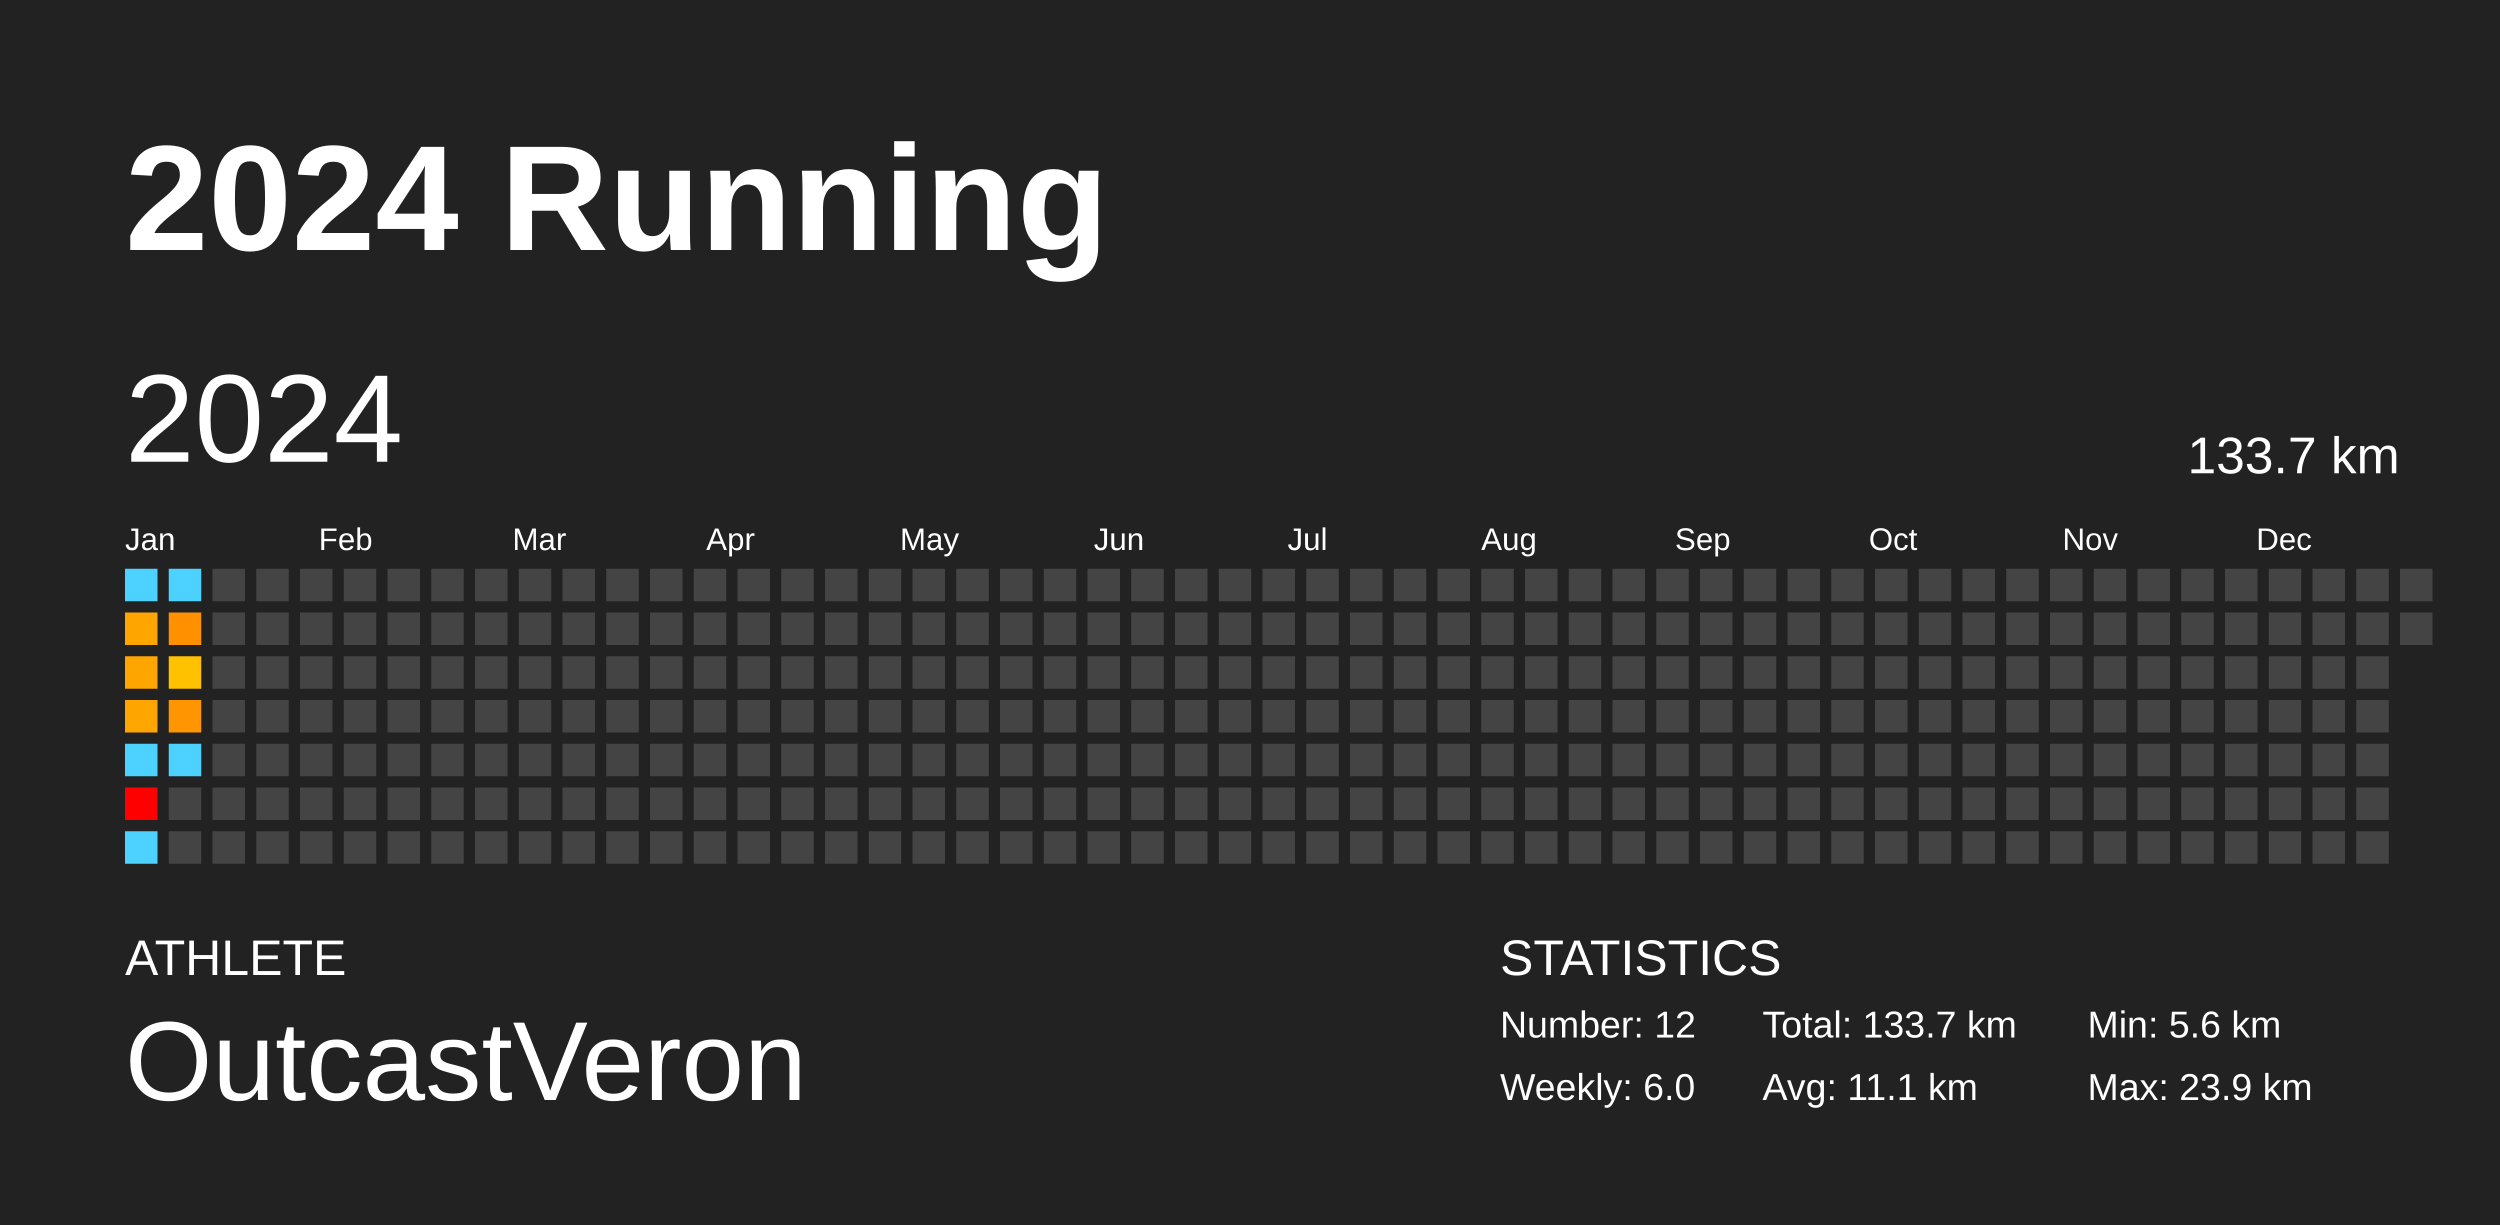
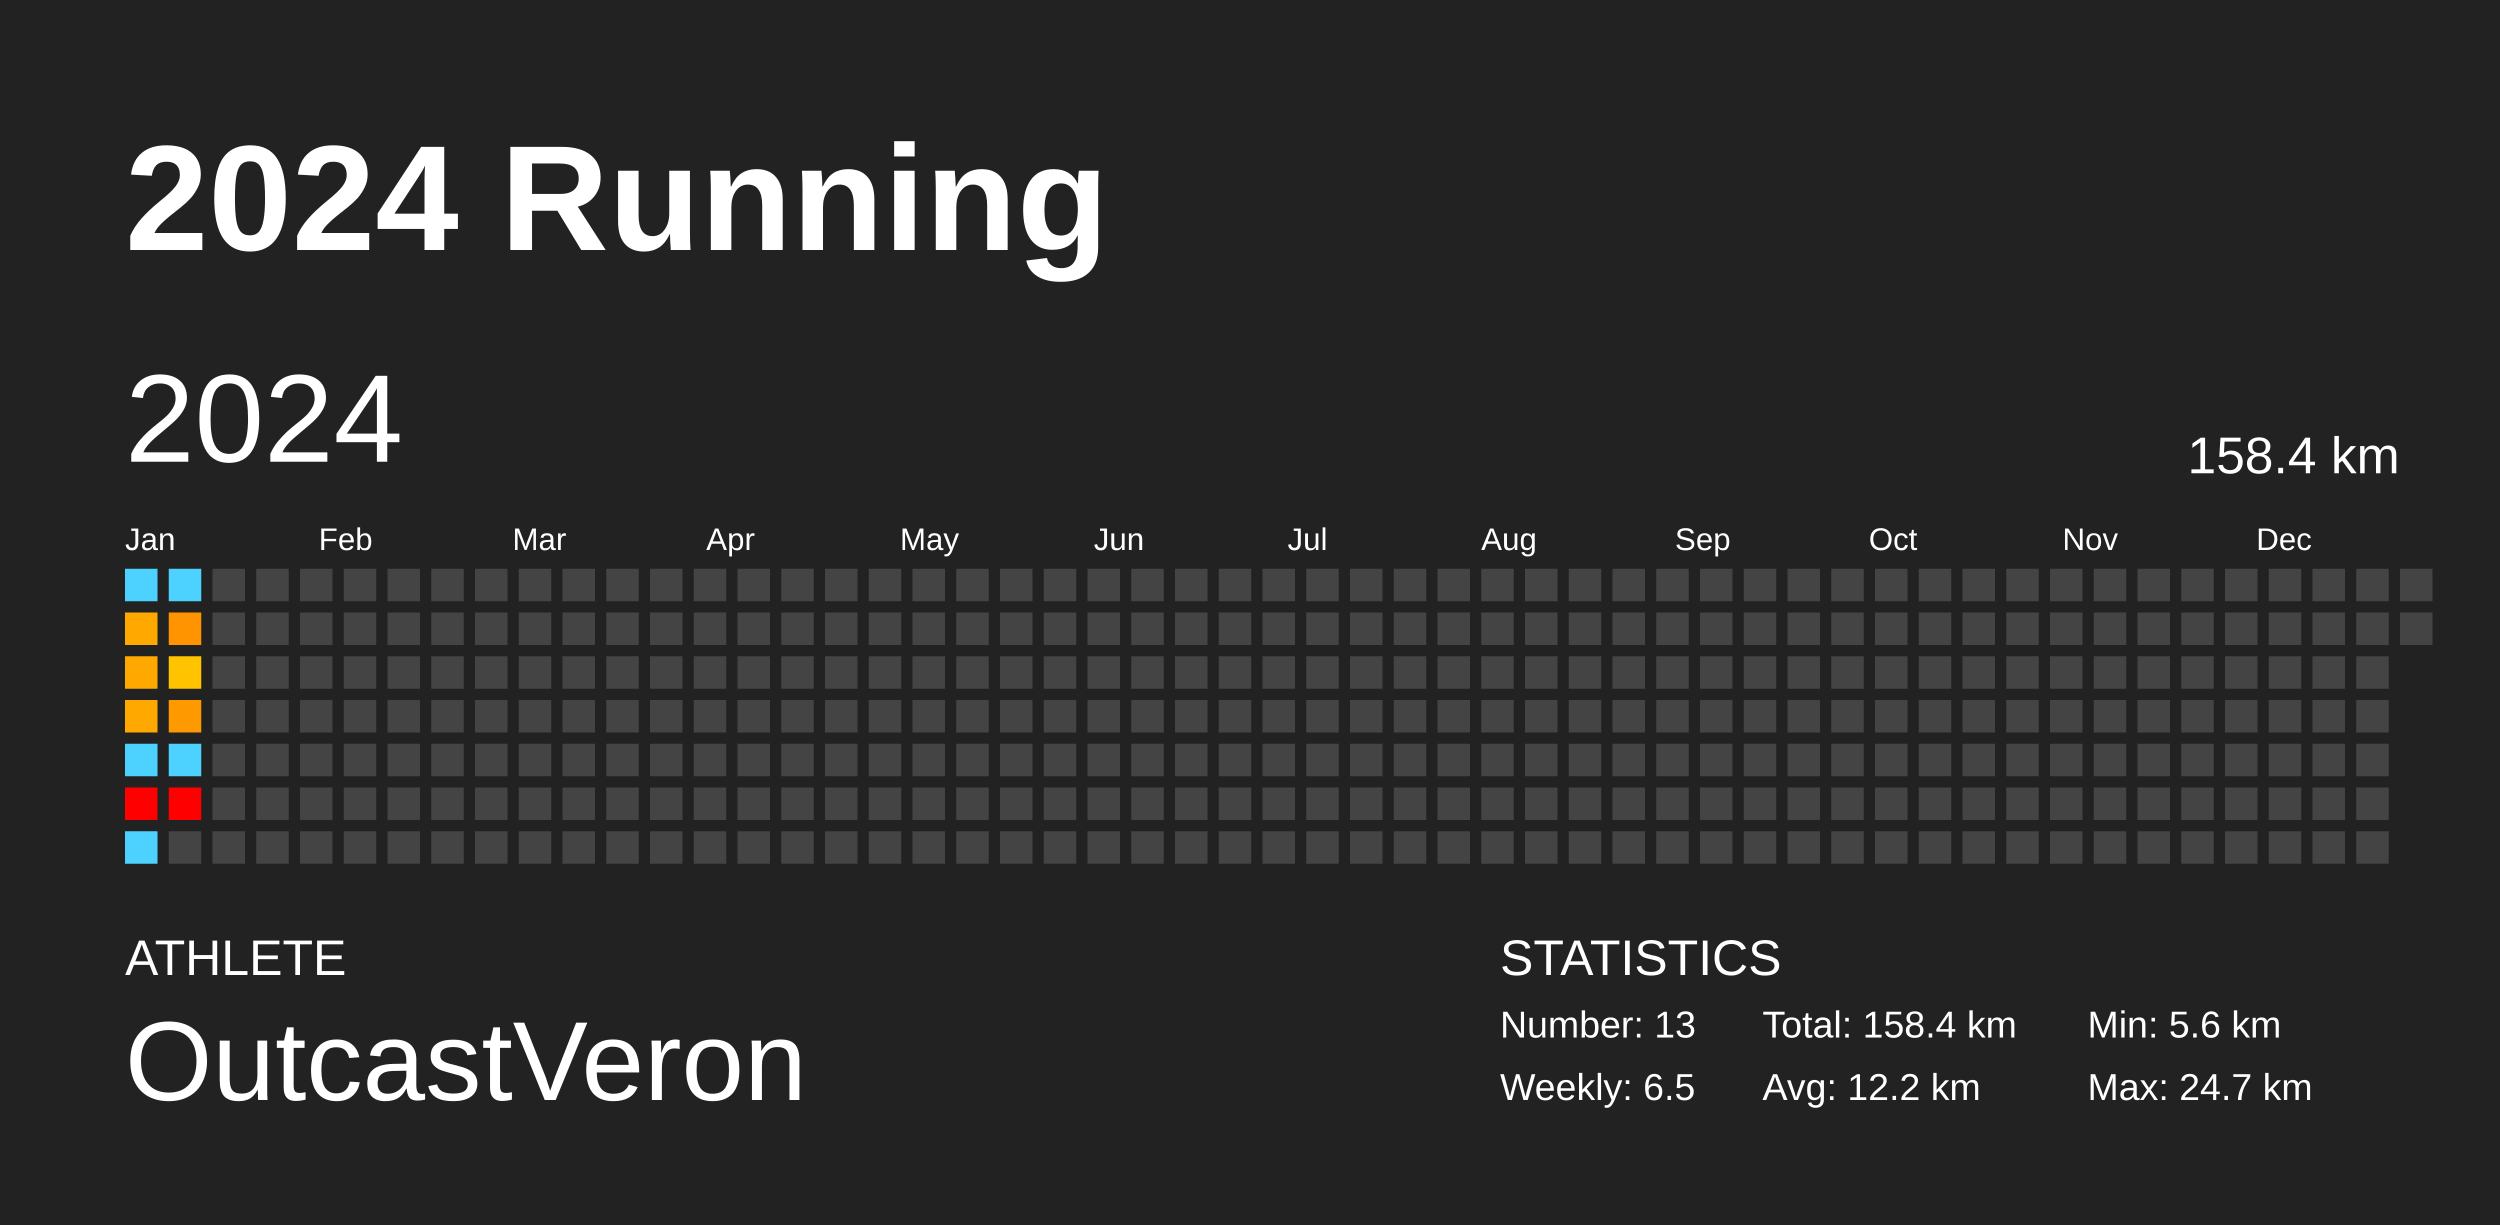
<svg xmlns="http://www.w3.org/2000/svg" baseProfile="full" height="98mm" version="1.1" viewBox="0,0,200,98" width="200mm">
  <defs />
  <rect fill="#222222" height="98" width="200" x="0" y="0" />
  <text fill="#FFFFFF" style="font-size:12px; font-family:Arial; font-weight:bold;" x="10" y="20">2024 Running</text>
  <text fill="#FFFFFF" style="font-size:4px; font-family:Arial" x="10" y="78">ATHLETE</text>
  <text fill="#FFFFFF" style="font-size:9px; font-family:Arial" x="10" y="88">OutcastVeron</text>
  <text fill="#FFFFFF" style="font-size:4px; font-family:Arial" x="120" y="78">STATISTICS</text>
-   <text fill="#FFFFFF" style="font-size:3px; font-family:Arial" x="120" y="83">Number: 12</text>
-   <text fill="#FFFFFF" style="font-size:3px; font-family:Arial" x="120" y="88">Weekly: 6.0</text>
-   <text fill="#FFFFFF" style="font-size:3px; font-family:Arial" x="141" y="83">Total: 133.7 km</text>
-   <text fill="#FFFFFF" style="font-size:3px; font-family:Arial" x="141" y="88">Avg: 11.1 km</text>
+   <text fill="#FFFFFF" style="font-size:3px; font-family:Arial" x="120" y="83">Number: 13</text>
+   <text fill="#FFFFFF" style="font-size:3px; font-family:Arial" x="120" y="88">Weekly: 6.5</text>
+   <text fill="#FFFFFF" style="font-size:3px; font-family:Arial" x="141" y="83">Total: 158.4 km</text>
+   <text fill="#FFFFFF" style="font-size:3px; font-family:Arial" x="141" y="88">Avg: 12.2 km</text>
  <text fill="#FFFFFF" style="font-size:3px; font-family:Arial" x="167" y="83">Min: 5.6 km</text>
-   <text fill="#FFFFFF" style="font-size:3px; font-family:Arial" x="167" y="88">Max: 23.9 km</text>
+   <text fill="#FFFFFF" style="font-size:3px; font-family:Arial" x="167" y="88">Max: 24.7 km</text>
  <text dominant-baseline="hanging" fill="#FFFFFF" style="font-size:10.0px; font-family:Arial;" x="10" y="30">2024</text>
-   <text dominant-baseline="hanging" fill="#FFFFFF" style="font-size:4.125px; font-family:Arial;" x="175" y="35">133.7 km</text>
+   <text dominant-baseline="hanging" fill="#FFFFFF" style="font-size:4.125px; font-family:Arial;" x="175" y="35">158.4 km</text>
  <text fill="#FFFFFF" style="font-size:2.5px; font-family:Arial" x="10.0" y="44">Jan</text>
  <text fill="#FFFFFF" style="font-size:2.5px; font-family:Arial" x="25.5" y="44">Feb</text>
  <text fill="#FFFFFF" style="font-size:2.5px; font-family:Arial" x="41.0" y="44">Mar</text>
  <text fill="#FFFFFF" style="font-size:2.5px; font-family:Arial" x="56.5" y="44">Apr</text>
  <text fill="#FFFFFF" style="font-size:2.5px; font-family:Arial" x="72.0" y="44">May</text>
  <text fill="#FFFFFF" style="font-size:2.5px; font-family:Arial" x="87.5" y="44">Jun</text>
  <text fill="#FFFFFF" style="font-size:2.5px; font-family:Arial" x="103.0" y="44">Jul</text>
  <text fill="#FFFFFF" style="font-size:2.5px; font-family:Arial" x="118.5" y="44">Aug</text>
  <text fill="#FFFFFF" style="font-size:2.5px; font-family:Arial" x="134.0" y="44">Sep</text>
  <text fill="#FFFFFF" style="font-size:2.5px; font-family:Arial" x="149.5" y="44">Oct</text>
  <text fill="#FFFFFF" style="font-size:2.5px; font-family:Arial" x="165.0" y="44">Nov</text>
  <text fill="#FFFFFF" style="font-size:2.5px; font-family:Arial" x="180.5" y="44">Dec</text>
  <rect fill="#4dd2ff" height="2.6" width="2.6" x="10.0" y="45.5" />
-   <rect fill="#ffa500" height="2.6" width="2.6" x="10.0" y="49.0" />
-   <rect fill="#ffa500" height="2.6" width="2.6" x="10.0" y="52.5" />
-   <rect fill="#ffa500" height="2.6" width="2.6" x="10.0" y="56.0" />
+   <rect fill="#ffa900" height="2.6" width="2.6" x="10.0" y="49.0" />
+   <rect fill="#ffa800" height="2.6" width="2.6" x="10.0" y="52.5" />
+   <rect fill="#ffa800" height="2.6" width="2.6" x="10.0" y="56.0" />
  <rect fill="#4dd2ff" height="2.6" width="2.6" x="10.0" y="59.5" />
  <rect fill="red" height="2.6" width="2.6" x="10.0" y="63.0" />
  <rect fill="#4dd2ff" height="2.6" width="2.6" x="10.0" y="66.5" />
  <rect fill="#4dd2ff" height="2.6" width="2.6" x="13.5" y="45.5" />
-   <rect fill="#ff9000" height="2.6" width="2.6" x="13.5" y="49.0" />
-   <rect fill="#ffc100" height="2.6" width="2.6" x="13.5" y="52.5" />
-   <rect fill="#ff9500" height="2.6" width="2.6" x="13.5" y="56.0" />
+   <rect fill="#ff9400" height="2.6" width="2.6" x="13.5" y="49.0" />
+   <rect fill="#ffc300" height="2.6" width="2.6" x="13.5" y="52.5" />
+   <rect fill="#ff9900" height="2.6" width="2.6" x="13.5" y="56.0" />
  <rect fill="#4dd2ff" height="2.6" width="2.6" x="13.5" y="59.5" />
-   <rect fill="#444444" height="2.6" width="2.6" x="13.5" y="63.0" />
+   <rect fill="red" height="2.6" width="2.6" x="13.5" y="63.0" />
  <rect fill="#444444" height="2.6" width="2.6" x="13.5" y="66.5" />
  <rect fill="#444444" height="2.6" width="2.6" x="17.0" y="45.5" />
  <rect fill="#444444" height="2.6" width="2.6" x="17.0" y="49.0" />
  <rect fill="#444444" height="2.6" width="2.6" x="17.0" y="52.5" />
  <rect fill="#444444" height="2.6" width="2.6" x="17.0" y="56.0" />
  <rect fill="#444444" height="2.6" width="2.6" x="17.0" y="59.5" />
  <rect fill="#444444" height="2.6" width="2.6" x="17.0" y="63.0" />
  <rect fill="#444444" height="2.6" width="2.6" x="17.0" y="66.5" />
  <rect fill="#444444" height="2.6" width="2.6" x="20.5" y="45.5" />
  <rect fill="#444444" height="2.6" width="2.6" x="20.5" y="49.0" />
  <rect fill="#444444" height="2.6" width="2.6" x="20.5" y="52.5" />
  <rect fill="#444444" height="2.6" width="2.6" x="20.5" y="56.0" />
  <rect fill="#444444" height="2.6" width="2.6" x="20.5" y="59.5" />
  <rect fill="#444444" height="2.6" width="2.6" x="20.5" y="63.0" />
  <rect fill="#444444" height="2.6" width="2.6" x="20.5" y="66.5" />
  <rect fill="#444444" height="2.6" width="2.6" x="24.0" y="45.5" />
  <rect fill="#444444" height="2.6" width="2.6" x="24.0" y="49.0" />
  <rect fill="#444444" height="2.6" width="2.6" x="24.0" y="52.5" />
  <rect fill="#444444" height="2.6" width="2.6" x="24.0" y="56.0" />
  <rect fill="#444444" height="2.6" width="2.6" x="24.0" y="59.5" />
  <rect fill="#444444" height="2.6" width="2.6" x="24.0" y="63.0" />
  <rect fill="#444444" height="2.6" width="2.6" x="24.0" y="66.5" />
  <rect fill="#444444" height="2.6" width="2.6" x="27.5" y="45.5" />
  <rect fill="#444444" height="2.6" width="2.6" x="27.5" y="49.0" />
  <rect fill="#444444" height="2.6" width="2.6" x="27.5" y="52.5" />
  <rect fill="#444444" height="2.6" width="2.6" x="27.5" y="56.0" />
  <rect fill="#444444" height="2.6" width="2.6" x="27.5" y="59.5" />
  <rect fill="#444444" height="2.6" width="2.6" x="27.5" y="63.0" />
  <rect fill="#444444" height="2.6" width="2.6" x="27.5" y="66.5" />
  <rect fill="#444444" height="2.6" width="2.6" x="31.0" y="45.5" />
  <rect fill="#444444" height="2.6" width="2.6" x="31.0" y="49.0" />
  <rect fill="#444444" height="2.6" width="2.6" x="31.0" y="52.5" />
  <rect fill="#444444" height="2.6" width="2.6" x="31.0" y="56.0" />
  <rect fill="#444444" height="2.6" width="2.6" x="31.0" y="59.5" />
  <rect fill="#444444" height="2.6" width="2.6" x="31.0" y="63.0" />
  <rect fill="#444444" height="2.6" width="2.6" x="31.0" y="66.5" />
  <rect fill="#444444" height="2.6" width="2.6" x="34.5" y="45.5" />
  <rect fill="#444444" height="2.6" width="2.6" x="34.5" y="49.0" />
  <rect fill="#444444" height="2.6" width="2.6" x="34.5" y="52.5" />
  <rect fill="#444444" height="2.6" width="2.6" x="34.5" y="56.0" />
  <rect fill="#444444" height="2.6" width="2.6" x="34.5" y="59.5" />
  <rect fill="#444444" height="2.6" width="2.6" x="34.5" y="63.0" />
  <rect fill="#444444" height="2.6" width="2.6" x="34.5" y="66.5" />
  <rect fill="#444444" height="2.6" width="2.6" x="38.0" y="45.5" />
  <rect fill="#444444" height="2.6" width="2.6" x="38.0" y="49.0" />
  <rect fill="#444444" height="2.6" width="2.6" x="38.0" y="52.5" />
  <rect fill="#444444" height="2.6" width="2.6" x="38.0" y="56.0" />
  <rect fill="#444444" height="2.6" width="2.6" x="38.0" y="59.5" />
  <rect fill="#444444" height="2.6" width="2.6" x="38.0" y="63.0" />
  <rect fill="#444444" height="2.6" width="2.6" x="38.0" y="66.5" />
  <rect fill="#444444" height="2.6" width="2.6" x="41.5" y="45.5" />
  <rect fill="#444444" height="2.6" width="2.6" x="41.5" y="49.0" />
  <rect fill="#444444" height="2.6" width="2.6" x="41.5" y="52.5" />
  <rect fill="#444444" height="2.6" width="2.6" x="41.5" y="56.0" />
  <rect fill="#444444" height="2.6" width="2.6" x="41.5" y="59.5" />
  <rect fill="#444444" height="2.6" width="2.6" x="41.5" y="63.0" />
  <rect fill="#444444" height="2.6" width="2.6" x="41.5" y="66.5" />
  <rect fill="#444444" height="2.6" width="2.6" x="45.0" y="45.5" />
  <rect fill="#444444" height="2.6" width="2.6" x="45.0" y="49.0" />
  <rect fill="#444444" height="2.6" width="2.6" x="45.0" y="52.5" />
  <rect fill="#444444" height="2.6" width="2.6" x="45.0" y="56.0" />
  <rect fill="#444444" height="2.6" width="2.6" x="45.0" y="59.5" />
  <rect fill="#444444" height="2.6" width="2.6" x="45.0" y="63.0" />
  <rect fill="#444444" height="2.6" width="2.6" x="45.0" y="66.5" />
  <rect fill="#444444" height="2.6" width="2.6" x="48.5" y="45.5" />
  <rect fill="#444444" height="2.6" width="2.6" x="48.5" y="49.0" />
  <rect fill="#444444" height="2.6" width="2.6" x="48.5" y="52.5" />
  <rect fill="#444444" height="2.6" width="2.6" x="48.5" y="56.0" />
  <rect fill="#444444" height="2.6" width="2.6" x="48.5" y="59.5" />
  <rect fill="#444444" height="2.6" width="2.6" x="48.5" y="63.0" />
  <rect fill="#444444" height="2.6" width="2.6" x="48.5" y="66.5" />
  <rect fill="#444444" height="2.6" width="2.6" x="52.0" y="45.5" />
  <rect fill="#444444" height="2.6" width="2.6" x="52.0" y="49.0" />
  <rect fill="#444444" height="2.6" width="2.6" x="52.0" y="52.5" />
  <rect fill="#444444" height="2.6" width="2.6" x="52.0" y="56.0" />
  <rect fill="#444444" height="2.6" width="2.6" x="52.0" y="59.5" />
  <rect fill="#444444" height="2.6" width="2.6" x="52.0" y="63.0" />
  <rect fill="#444444" height="2.6" width="2.6" x="52.0" y="66.5" />
  <rect fill="#444444" height="2.6" width="2.6" x="55.5" y="45.5" />
  <rect fill="#444444" height="2.6" width="2.6" x="55.5" y="49.0" />
  <rect fill="#444444" height="2.6" width="2.6" x="55.5" y="52.5" />
  <rect fill="#444444" height="2.6" width="2.6" x="55.5" y="56.0" />
  <rect fill="#444444" height="2.6" width="2.6" x="55.5" y="59.5" />
  <rect fill="#444444" height="2.6" width="2.6" x="55.5" y="63.0" />
  <rect fill="#444444" height="2.6" width="2.6" x="55.5" y="66.5" />
  <rect fill="#444444" height="2.6" width="2.6" x="59.0" y="45.5" />
  <rect fill="#444444" height="2.6" width="2.6" x="59.0" y="49.0" />
  <rect fill="#444444" height="2.6" width="2.6" x="59.0" y="52.5" />
  <rect fill="#444444" height="2.6" width="2.6" x="59.0" y="56.0" />
  <rect fill="#444444" height="2.6" width="2.6" x="59.0" y="59.5" />
  <rect fill="#444444" height="2.6" width="2.6" x="59.0" y="63.0" />
  <rect fill="#444444" height="2.6" width="2.6" x="59.0" y="66.5" />
  <rect fill="#444444" height="2.6" width="2.6" x="62.5" y="45.5" />
  <rect fill="#444444" height="2.6" width="2.6" x="62.5" y="49.0" />
  <rect fill="#444444" height="2.6" width="2.6" x="62.5" y="52.5" />
  <rect fill="#444444" height="2.6" width="2.6" x="62.5" y="56.0" />
  <rect fill="#444444" height="2.6" width="2.6" x="62.5" y="59.5" />
  <rect fill="#444444" height="2.6" width="2.6" x="62.5" y="63.0" />
  <rect fill="#444444" height="2.6" width="2.6" x="62.5" y="66.5" />
  <rect fill="#444444" height="2.6" width="2.6" x="66.0" y="45.5" />
  <rect fill="#444444" height="2.6" width="2.6" x="66.0" y="49.0" />
  <rect fill="#444444" height="2.6" width="2.6" x="66.0" y="52.5" />
  <rect fill="#444444" height="2.6" width="2.6" x="66.0" y="56.0" />
  <rect fill="#444444" height="2.6" width="2.6" x="66.0" y="59.5" />
  <rect fill="#444444" height="2.6" width="2.6" x="66.0" y="63.0" />
  <rect fill="#444444" height="2.6" width="2.6" x="66.0" y="66.5" />
  <rect fill="#444444" height="2.6" width="2.6" x="69.5" y="45.5" />
  <rect fill="#444444" height="2.6" width="2.6" x="69.5" y="49.0" />
  <rect fill="#444444" height="2.6" width="2.6" x="69.5" y="52.5" />
  <rect fill="#444444" height="2.6" width="2.6" x="69.5" y="56.0" />
  <rect fill="#444444" height="2.6" width="2.6" x="69.5" y="59.5" />
  <rect fill="#444444" height="2.6" width="2.6" x="69.5" y="63.0" />
  <rect fill="#444444" height="2.6" width="2.6" x="69.5" y="66.5" />
  <rect fill="#444444" height="2.6" width="2.6" x="73.0" y="45.5" />
  <rect fill="#444444" height="2.6" width="2.6" x="73.0" y="49.0" />
  <rect fill="#444444" height="2.6" width="2.6" x="73.0" y="52.5" />
  <rect fill="#444444" height="2.6" width="2.6" x="73.0" y="56.0" />
  <rect fill="#444444" height="2.6" width="2.6" x="73.0" y="59.5" />
  <rect fill="#444444" height="2.6" width="2.6" x="73.0" y="63.0" />
  <rect fill="#444444" height="2.6" width="2.6" x="73.0" y="66.5" />
  <rect fill="#444444" height="2.6" width="2.6" x="76.5" y="45.5" />
  <rect fill="#444444" height="2.6" width="2.6" x="76.5" y="49.0" />
  <rect fill="#444444" height="2.6" width="2.6" x="76.5" y="52.5" />
  <rect fill="#444444" height="2.6" width="2.6" x="76.5" y="56.0" />
  <rect fill="#444444" height="2.6" width="2.6" x="76.5" y="59.5" />
  <rect fill="#444444" height="2.6" width="2.6" x="76.5" y="63.0" />
  <rect fill="#444444" height="2.6" width="2.6" x="76.5" y="66.5" />
  <rect fill="#444444" height="2.6" width="2.6" x="80.0" y="45.5" />
  <rect fill="#444444" height="2.6" width="2.6" x="80.0" y="49.0" />
  <rect fill="#444444" height="2.6" width="2.6" x="80.0" y="52.5" />
  <rect fill="#444444" height="2.6" width="2.6" x="80.0" y="56.0" />
  <rect fill="#444444" height="2.6" width="2.6" x="80.0" y="59.5" />
  <rect fill="#444444" height="2.6" width="2.6" x="80.0" y="63.0" />
  <rect fill="#444444" height="2.6" width="2.6" x="80.0" y="66.5" />
  <rect fill="#444444" height="2.6" width="2.6" x="83.5" y="45.5" />
  <rect fill="#444444" height="2.6" width="2.6" x="83.5" y="49.0" />
  <rect fill="#444444" height="2.6" width="2.6" x="83.5" y="52.5" />
  <rect fill="#444444" height="2.6" width="2.6" x="83.5" y="56.0" />
  <rect fill="#444444" height="2.6" width="2.6" x="83.5" y="59.5" />
  <rect fill="#444444" height="2.6" width="2.6" x="83.5" y="63.0" />
  <rect fill="#444444" height="2.6" width="2.6" x="83.5" y="66.5" />
  <rect fill="#444444" height="2.6" width="2.6" x="87.0" y="45.5" />
  <rect fill="#444444" height="2.6" width="2.6" x="87.0" y="49.0" />
  <rect fill="#444444" height="2.6" width="2.6" x="87.0" y="52.5" />
  <rect fill="#444444" height="2.6" width="2.6" x="87.0" y="56.0" />
  <rect fill="#444444" height="2.6" width="2.6" x="87.0" y="59.5" />
  <rect fill="#444444" height="2.6" width="2.6" x="87.0" y="63.0" />
  <rect fill="#444444" height="2.6" width="2.6" x="87.0" y="66.5" />
  <rect fill="#444444" height="2.6" width="2.6" x="90.5" y="45.5" />
  <rect fill="#444444" height="2.6" width="2.6" x="90.5" y="49.0" />
  <rect fill="#444444" height="2.6" width="2.6" x="90.5" y="52.5" />
  <rect fill="#444444" height="2.6" width="2.6" x="90.5" y="56.0" />
  <rect fill="#444444" height="2.6" width="2.6" x="90.5" y="59.5" />
  <rect fill="#444444" height="2.6" width="2.6" x="90.5" y="63.0" />
  <rect fill="#444444" height="2.6" width="2.6" x="90.5" y="66.5" />
  <rect fill="#444444" height="2.6" width="2.6" x="94.0" y="45.5" />
  <rect fill="#444444" height="2.6" width="2.6" x="94.0" y="49.0" />
  <rect fill="#444444" height="2.6" width="2.6" x="94.0" y="52.5" />
  <rect fill="#444444" height="2.6" width="2.6" x="94.0" y="56.0" />
  <rect fill="#444444" height="2.6" width="2.6" x="94.0" y="59.5" />
  <rect fill="#444444" height="2.6" width="2.6" x="94.0" y="63.0" />
  <rect fill="#444444" height="2.6" width="2.6" x="94.0" y="66.5" />
  <rect fill="#444444" height="2.6" width="2.6" x="97.5" y="45.5" />
  <rect fill="#444444" height="2.6" width="2.6" x="97.5" y="49.0" />
  <rect fill="#444444" height="2.6" width="2.6" x="97.5" y="52.5" />
  <rect fill="#444444" height="2.6" width="2.6" x="97.5" y="56.0" />
  <rect fill="#444444" height="2.6" width="2.6" x="97.5" y="59.5" />
  <rect fill="#444444" height="2.6" width="2.6" x="97.5" y="63.0" />
  <rect fill="#444444" height="2.6" width="2.6" x="97.5" y="66.5" />
  <rect fill="#444444" height="2.6" width="2.6" x="101.0" y="45.5" />
  <rect fill="#444444" height="2.6" width="2.6" x="101.0" y="49.0" />
  <rect fill="#444444" height="2.6" width="2.6" x="101.0" y="52.5" />
  <rect fill="#444444" height="2.6" width="2.6" x="101.0" y="56.0" />
  <rect fill="#444444" height="2.6" width="2.6" x="101.0" y="59.5" />
  <rect fill="#444444" height="2.6" width="2.6" x="101.0" y="63.0" />
  <rect fill="#444444" height="2.6" width="2.6" x="101.0" y="66.5" />
  <rect fill="#444444" height="2.6" width="2.6" x="104.5" y="45.5" />
  <rect fill="#444444" height="2.6" width="2.6" x="104.5" y="49.0" />
  <rect fill="#444444" height="2.6" width="2.6" x="104.5" y="52.5" />
  <rect fill="#444444" height="2.6" width="2.6" x="104.5" y="56.0" />
  <rect fill="#444444" height="2.6" width="2.6" x="104.5" y="59.5" />
  <rect fill="#444444" height="2.6" width="2.6" x="104.5" y="63.0" />
  <rect fill="#444444" height="2.6" width="2.6" x="104.5" y="66.5" />
  <rect fill="#444444" height="2.6" width="2.6" x="108.0" y="45.5" />
  <rect fill="#444444" height="2.6" width="2.6" x="108.0" y="49.0" />
  <rect fill="#444444" height="2.6" width="2.6" x="108.0" y="52.5" />
  <rect fill="#444444" height="2.6" width="2.6" x="108.0" y="56.0" />
  <rect fill="#444444" height="2.6" width="2.6" x="108.0" y="59.5" />
  <rect fill="#444444" height="2.6" width="2.6" x="108.0" y="63.0" />
  <rect fill="#444444" height="2.6" width="2.6" x="108.0" y="66.5" />
  <rect fill="#444444" height="2.6" width="2.6" x="111.5" y="45.5" />
  <rect fill="#444444" height="2.6" width="2.6" x="111.5" y="49.0" />
  <rect fill="#444444" height="2.6" width="2.6" x="111.5" y="52.5" />
  <rect fill="#444444" height="2.6" width="2.6" x="111.5" y="56.0" />
  <rect fill="#444444" height="2.6" width="2.6" x="111.5" y="59.5" />
  <rect fill="#444444" height="2.6" width="2.6" x="111.5" y="63.0" />
  <rect fill="#444444" height="2.6" width="2.6" x="111.5" y="66.5" />
  <rect fill="#444444" height="2.6" width="2.6" x="115.0" y="45.5" />
  <rect fill="#444444" height="2.6" width="2.6" x="115.0" y="49.0" />
  <rect fill="#444444" height="2.6" width="2.6" x="115.0" y="52.5" />
  <rect fill="#444444" height="2.6" width="2.6" x="115.0" y="56.0" />
  <rect fill="#444444" height="2.6" width="2.6" x="115.0" y="59.5" />
  <rect fill="#444444" height="2.6" width="2.6" x="115.0" y="63.0" />
  <rect fill="#444444" height="2.6" width="2.6" x="115.0" y="66.5" />
  <rect fill="#444444" height="2.6" width="2.6" x="118.5" y="45.5" />
  <rect fill="#444444" height="2.6" width="2.6" x="118.5" y="49.0" />
  <rect fill="#444444" height="2.6" width="2.6" x="118.5" y="52.5" />
  <rect fill="#444444" height="2.6" width="2.6" x="118.5" y="56.0" />
  <rect fill="#444444" height="2.6" width="2.6" x="118.5" y="59.5" />
  <rect fill="#444444" height="2.6" width="2.6" x="118.5" y="63.0" />
  <rect fill="#444444" height="2.6" width="2.6" x="118.5" y="66.5" />
  <rect fill="#444444" height="2.6" width="2.6" x="122.0" y="45.5" />
  <rect fill="#444444" height="2.6" width="2.6" x="122.0" y="49.0" />
  <rect fill="#444444" height="2.6" width="2.6" x="122.0" y="52.5" />
  <rect fill="#444444" height="2.6" width="2.6" x="122.0" y="56.0" />
  <rect fill="#444444" height="2.6" width="2.6" x="122.0" y="59.5" />
  <rect fill="#444444" height="2.6" width="2.6" x="122.0" y="63.0" />
  <rect fill="#444444" height="2.6" width="2.6" x="122.0" y="66.5" />
  <rect fill="#444444" height="2.6" width="2.6" x="125.5" y="45.5" />
  <rect fill="#444444" height="2.6" width="2.6" x="125.5" y="49.0" />
  <rect fill="#444444" height="2.6" width="2.6" x="125.5" y="52.5" />
  <rect fill="#444444" height="2.6" width="2.6" x="125.5" y="56.0" />
  <rect fill="#444444" height="2.6" width="2.6" x="125.5" y="59.5" />
  <rect fill="#444444" height="2.6" width="2.6" x="125.5" y="63.0" />
  <rect fill="#444444" height="2.6" width="2.6" x="125.5" y="66.5" />
  <rect fill="#444444" height="2.6" width="2.6" x="129.0" y="45.5" />
  <rect fill="#444444" height="2.6" width="2.6" x="129.0" y="49.0" />
  <rect fill="#444444" height="2.6" width="2.6" x="129.0" y="52.5" />
  <rect fill="#444444" height="2.6" width="2.6" x="129.0" y="56.0" />
  <rect fill="#444444" height="2.6" width="2.6" x="129.0" y="59.5" />
  <rect fill="#444444" height="2.6" width="2.6" x="129.0" y="63.0" />
  <rect fill="#444444" height="2.6" width="2.6" x="129.0" y="66.5" />
  <rect fill="#444444" height="2.6" width="2.6" x="132.5" y="45.5" />
  <rect fill="#444444" height="2.6" width="2.6" x="132.5" y="49.0" />
  <rect fill="#444444" height="2.6" width="2.6" x="132.5" y="52.5" />
  <rect fill="#444444" height="2.6" width="2.6" x="132.5" y="56.0" />
  <rect fill="#444444" height="2.6" width="2.6" x="132.5" y="59.5" />
  <rect fill="#444444" height="2.6" width="2.6" x="132.5" y="63.0" />
  <rect fill="#444444" height="2.6" width="2.6" x="132.5" y="66.5" />
  <rect fill="#444444" height="2.6" width="2.6" x="136.0" y="45.5" />
  <rect fill="#444444" height="2.6" width="2.6" x="136.0" y="49.0" />
  <rect fill="#444444" height="2.6" width="2.6" x="136.0" y="52.5" />
  <rect fill="#444444" height="2.6" width="2.6" x="136.0" y="56.0" />
  <rect fill="#444444" height="2.6" width="2.6" x="136.0" y="59.5" />
  <rect fill="#444444" height="2.6" width="2.6" x="136.0" y="63.0" />
  <rect fill="#444444" height="2.6" width="2.6" x="136.0" y="66.5" />
  <rect fill="#444444" height="2.6" width="2.6" x="139.5" y="45.5" />
  <rect fill="#444444" height="2.6" width="2.6" x="139.5" y="49.0" />
  <rect fill="#444444" height="2.6" width="2.6" x="139.5" y="52.5" />
  <rect fill="#444444" height="2.6" width="2.6" x="139.5" y="56.0" />
  <rect fill="#444444" height="2.6" width="2.6" x="139.5" y="59.5" />
  <rect fill="#444444" height="2.6" width="2.6" x="139.5" y="63.0" />
  <rect fill="#444444" height="2.6" width="2.6" x="139.5" y="66.5" />
  <rect fill="#444444" height="2.6" width="2.6" x="143.0" y="45.5" />
  <rect fill="#444444" height="2.6" width="2.6" x="143.0" y="49.0" />
  <rect fill="#444444" height="2.6" width="2.6" x="143.0" y="52.5" />
  <rect fill="#444444" height="2.6" width="2.6" x="143.0" y="56.0" />
  <rect fill="#444444" height="2.6" width="2.6" x="143.0" y="59.5" />
  <rect fill="#444444" height="2.6" width="2.6" x="143.0" y="63.0" />
  <rect fill="#444444" height="2.6" width="2.6" x="143.0" y="66.5" />
  <rect fill="#444444" height="2.6" width="2.6" x="146.5" y="45.5" />
  <rect fill="#444444" height="2.6" width="2.6" x="146.5" y="49.0" />
  <rect fill="#444444" height="2.6" width="2.6" x="146.5" y="52.5" />
  <rect fill="#444444" height="2.6" width="2.6" x="146.5" y="56.0" />
  <rect fill="#444444" height="2.6" width="2.6" x="146.5" y="59.5" />
  <rect fill="#444444" height="2.6" width="2.6" x="146.5" y="63.0" />
  <rect fill="#444444" height="2.6" width="2.6" x="146.5" y="66.5" />
  <rect fill="#444444" height="2.6" width="2.6" x="150.0" y="45.5" />
  <rect fill="#444444" height="2.6" width="2.6" x="150.0" y="49.0" />
  <rect fill="#444444" height="2.6" width="2.6" x="150.0" y="52.5" />
  <rect fill="#444444" height="2.6" width="2.6" x="150.0" y="56.0" />
  <rect fill="#444444" height="2.6" width="2.6" x="150.0" y="59.5" />
  <rect fill="#444444" height="2.6" width="2.6" x="150.0" y="63.0" />
  <rect fill="#444444" height="2.6" width="2.6" x="150.0" y="66.5" />
  <rect fill="#444444" height="2.6" width="2.6" x="153.5" y="45.5" />
  <rect fill="#444444" height="2.6" width="2.6" x="153.5" y="49.0" />
  <rect fill="#444444" height="2.6" width="2.6" x="153.5" y="52.5" />
  <rect fill="#444444" height="2.6" width="2.6" x="153.5" y="56.0" />
  <rect fill="#444444" height="2.6" width="2.6" x="153.5" y="59.5" />
  <rect fill="#444444" height="2.6" width="2.6" x="153.5" y="63.0" />
  <rect fill="#444444" height="2.6" width="2.6" x="153.5" y="66.5" />
  <rect fill="#444444" height="2.6" width="2.6" x="157.0" y="45.5" />
  <rect fill="#444444" height="2.6" width="2.6" x="157.0" y="49.0" />
  <rect fill="#444444" height="2.6" width="2.6" x="157.0" y="52.5" />
  <rect fill="#444444" height="2.6" width="2.6" x="157.0" y="56.0" />
  <rect fill="#444444" height="2.6" width="2.6" x="157.0" y="59.5" />
  <rect fill="#444444" height="2.6" width="2.6" x="157.0" y="63.0" />
  <rect fill="#444444" height="2.6" width="2.6" x="157.0" y="66.5" />
  <rect fill="#444444" height="2.6" width="2.6" x="160.5" y="45.5" />
  <rect fill="#444444" height="2.6" width="2.6" x="160.5" y="49.0" />
  <rect fill="#444444" height="2.6" width="2.6" x="160.5" y="52.5" />
  <rect fill="#444444" height="2.6" width="2.6" x="160.5" y="56.0" />
  <rect fill="#444444" height="2.6" width="2.6" x="160.5" y="59.5" />
  <rect fill="#444444" height="2.6" width="2.6" x="160.5" y="63.0" />
  <rect fill="#444444" height="2.6" width="2.6" x="160.5" y="66.5" />
  <rect fill="#444444" height="2.6" width="2.6" x="164.0" y="45.5" />
  <rect fill="#444444" height="2.6" width="2.6" x="164.0" y="49.0" />
  <rect fill="#444444" height="2.6" width="2.6" x="164.0" y="52.5" />
  <rect fill="#444444" height="2.6" width="2.6" x="164.0" y="56.0" />
  <rect fill="#444444" height="2.6" width="2.6" x="164.0" y="59.5" />
  <rect fill="#444444" height="2.6" width="2.6" x="164.0" y="63.0" />
  <rect fill="#444444" height="2.6" width="2.6" x="164.0" y="66.5" />
  <rect fill="#444444" height="2.6" width="2.6" x="167.5" y="45.5" />
  <rect fill="#444444" height="2.6" width="2.6" x="167.5" y="49.0" />
  <rect fill="#444444" height="2.6" width="2.6" x="167.5" y="52.5" />
  <rect fill="#444444" height="2.6" width="2.6" x="167.5" y="56.0" />
  <rect fill="#444444" height="2.6" width="2.6" x="167.5" y="59.5" />
  <rect fill="#444444" height="2.6" width="2.6" x="167.5" y="63.0" />
  <rect fill="#444444" height="2.6" width="2.6" x="167.5" y="66.5" />
  <rect fill="#444444" height="2.6" width="2.6" x="171.0" y="45.5" />
  <rect fill="#444444" height="2.6" width="2.6" x="171.0" y="49.0" />
  <rect fill="#444444" height="2.6" width="2.6" x="171.0" y="52.5" />
  <rect fill="#444444" height="2.6" width="2.6" x="171.0" y="56.0" />
  <rect fill="#444444" height="2.6" width="2.6" x="171.0" y="59.5" />
  <rect fill="#444444" height="2.6" width="2.6" x="171.0" y="63.0" />
  <rect fill="#444444" height="2.6" width="2.6" x="171.0" y="66.5" />
  <rect fill="#444444" height="2.6" width="2.6" x="174.5" y="45.5" />
  <rect fill="#444444" height="2.6" width="2.6" x="174.5" y="49.0" />
  <rect fill="#444444" height="2.6" width="2.6" x="174.5" y="52.5" />
  <rect fill="#444444" height="2.6" width="2.6" x="174.5" y="56.0" />
  <rect fill="#444444" height="2.6" width="2.6" x="174.5" y="59.5" />
  <rect fill="#444444" height="2.6" width="2.6" x="174.5" y="63.0" />
  <rect fill="#444444" height="2.6" width="2.6" x="174.5" y="66.5" />
  <rect fill="#444444" height="2.6" width="2.6" x="178.0" y="45.5" />
  <rect fill="#444444" height="2.6" width="2.6" x="178.0" y="49.0" />
  <rect fill="#444444" height="2.6" width="2.6" x="178.0" y="52.5" />
  <rect fill="#444444" height="2.6" width="2.6" x="178.0" y="56.0" />
  <rect fill="#444444" height="2.6" width="2.6" x="178.0" y="59.5" />
  <rect fill="#444444" height="2.6" width="2.6" x="178.0" y="63.0" />
  <rect fill="#444444" height="2.6" width="2.6" x="178.0" y="66.5" />
  <rect fill="#444444" height="2.6" width="2.6" x="181.5" y="45.5" />
  <rect fill="#444444" height="2.6" width="2.6" x="181.5" y="49.0" />
  <rect fill="#444444" height="2.6" width="2.6" x="181.5" y="52.5" />
  <rect fill="#444444" height="2.6" width="2.6" x="181.5" y="56.0" />
  <rect fill="#444444" height="2.6" width="2.6" x="181.5" y="59.5" />
  <rect fill="#444444" height="2.6" width="2.6" x="181.5" y="63.0" />
  <rect fill="#444444" height="2.6" width="2.6" x="181.5" y="66.5" />
  <rect fill="#444444" height="2.6" width="2.6" x="185.0" y="45.5" />
  <rect fill="#444444" height="2.6" width="2.6" x="185.0" y="49.0" />
  <rect fill="#444444" height="2.6" width="2.6" x="185.0" y="52.5" />
  <rect fill="#444444" height="2.6" width="2.6" x="185.0" y="56.0" />
  <rect fill="#444444" height="2.6" width="2.6" x="185.0" y="59.5" />
  <rect fill="#444444" height="2.6" width="2.6" x="185.0" y="63.0" />
  <rect fill="#444444" height="2.6" width="2.6" x="185.0" y="66.5" />
  <rect fill="#444444" height="2.6" width="2.6" x="188.5" y="45.5" />
  <rect fill="#444444" height="2.6" width="2.6" x="188.5" y="49.0" />
  <rect fill="#444444" height="2.6" width="2.6" x="188.5" y="52.5" />
  <rect fill="#444444" height="2.6" width="2.6" x="188.5" y="56.0" />
  <rect fill="#444444" height="2.6" width="2.6" x="188.5" y="59.5" />
  <rect fill="#444444" height="2.6" width="2.6" x="188.5" y="63.0" />
  <rect fill="#444444" height="2.6" width="2.6" x="188.5" y="66.5" />
  <rect fill="#444444" height="2.6" width="2.6" x="192.0" y="45.5" />
  <rect fill="#444444" height="2.6" width="2.6" x="192.0" y="49.0" />
</svg>
